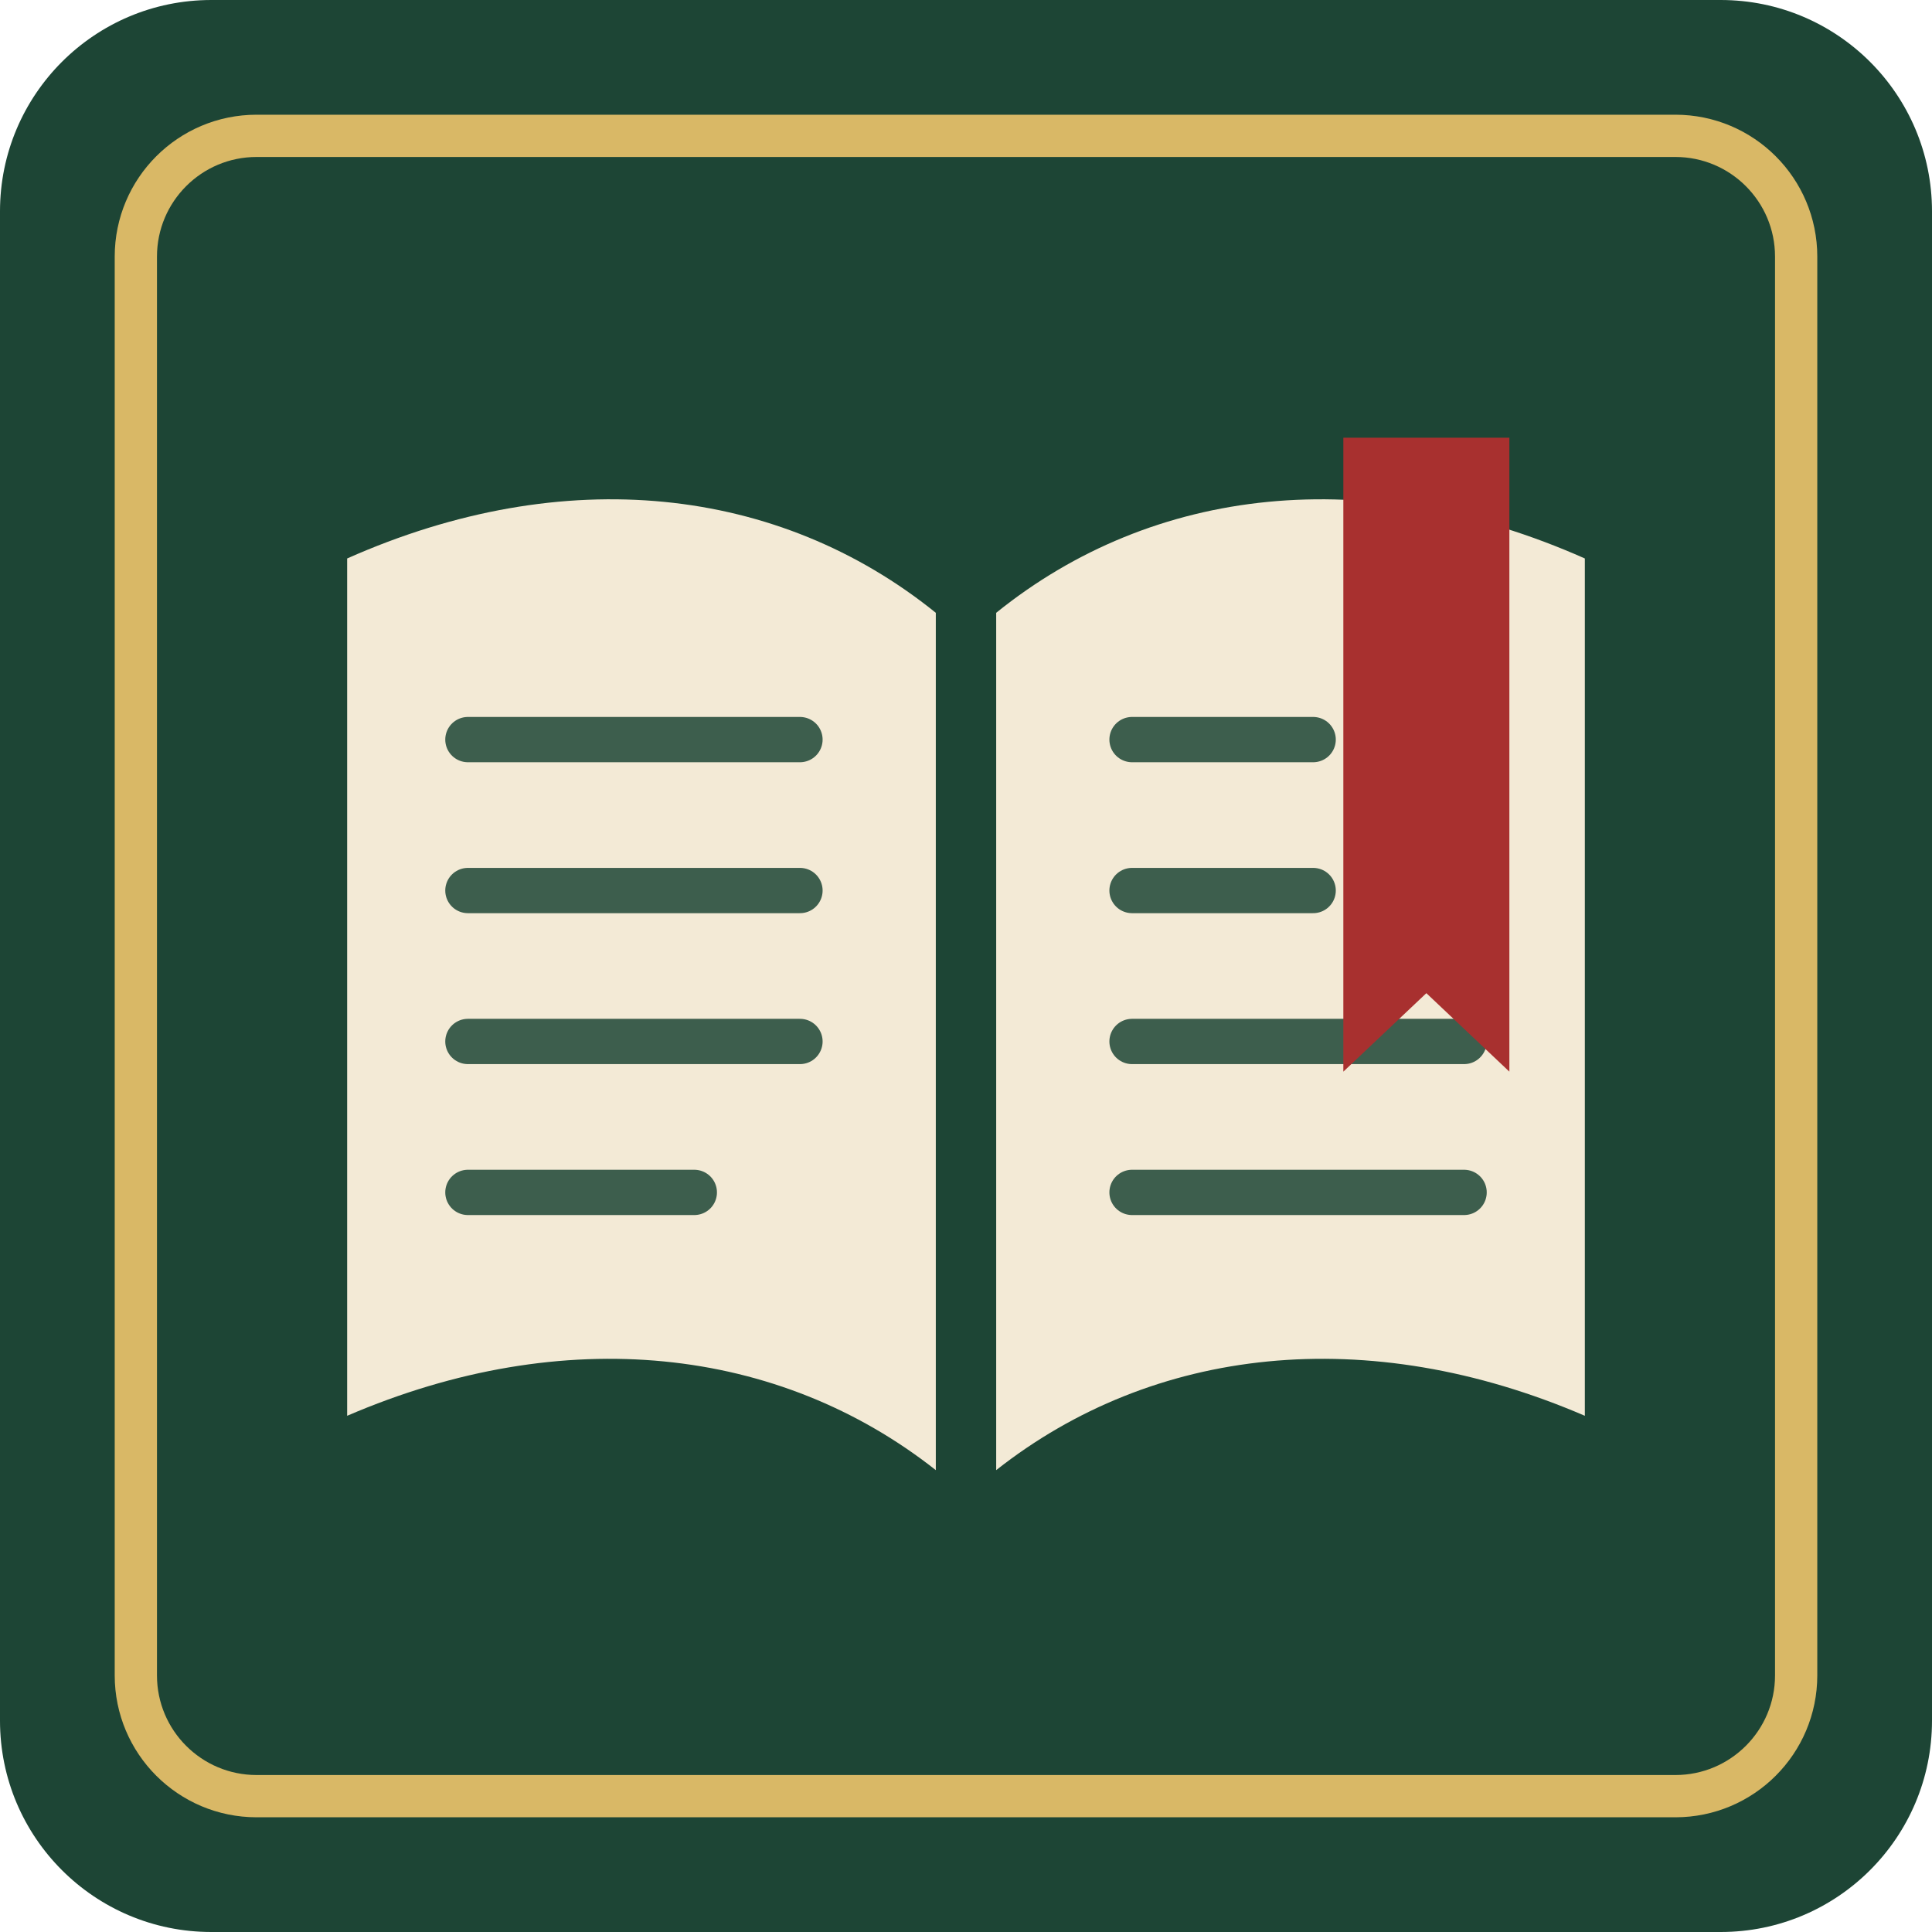
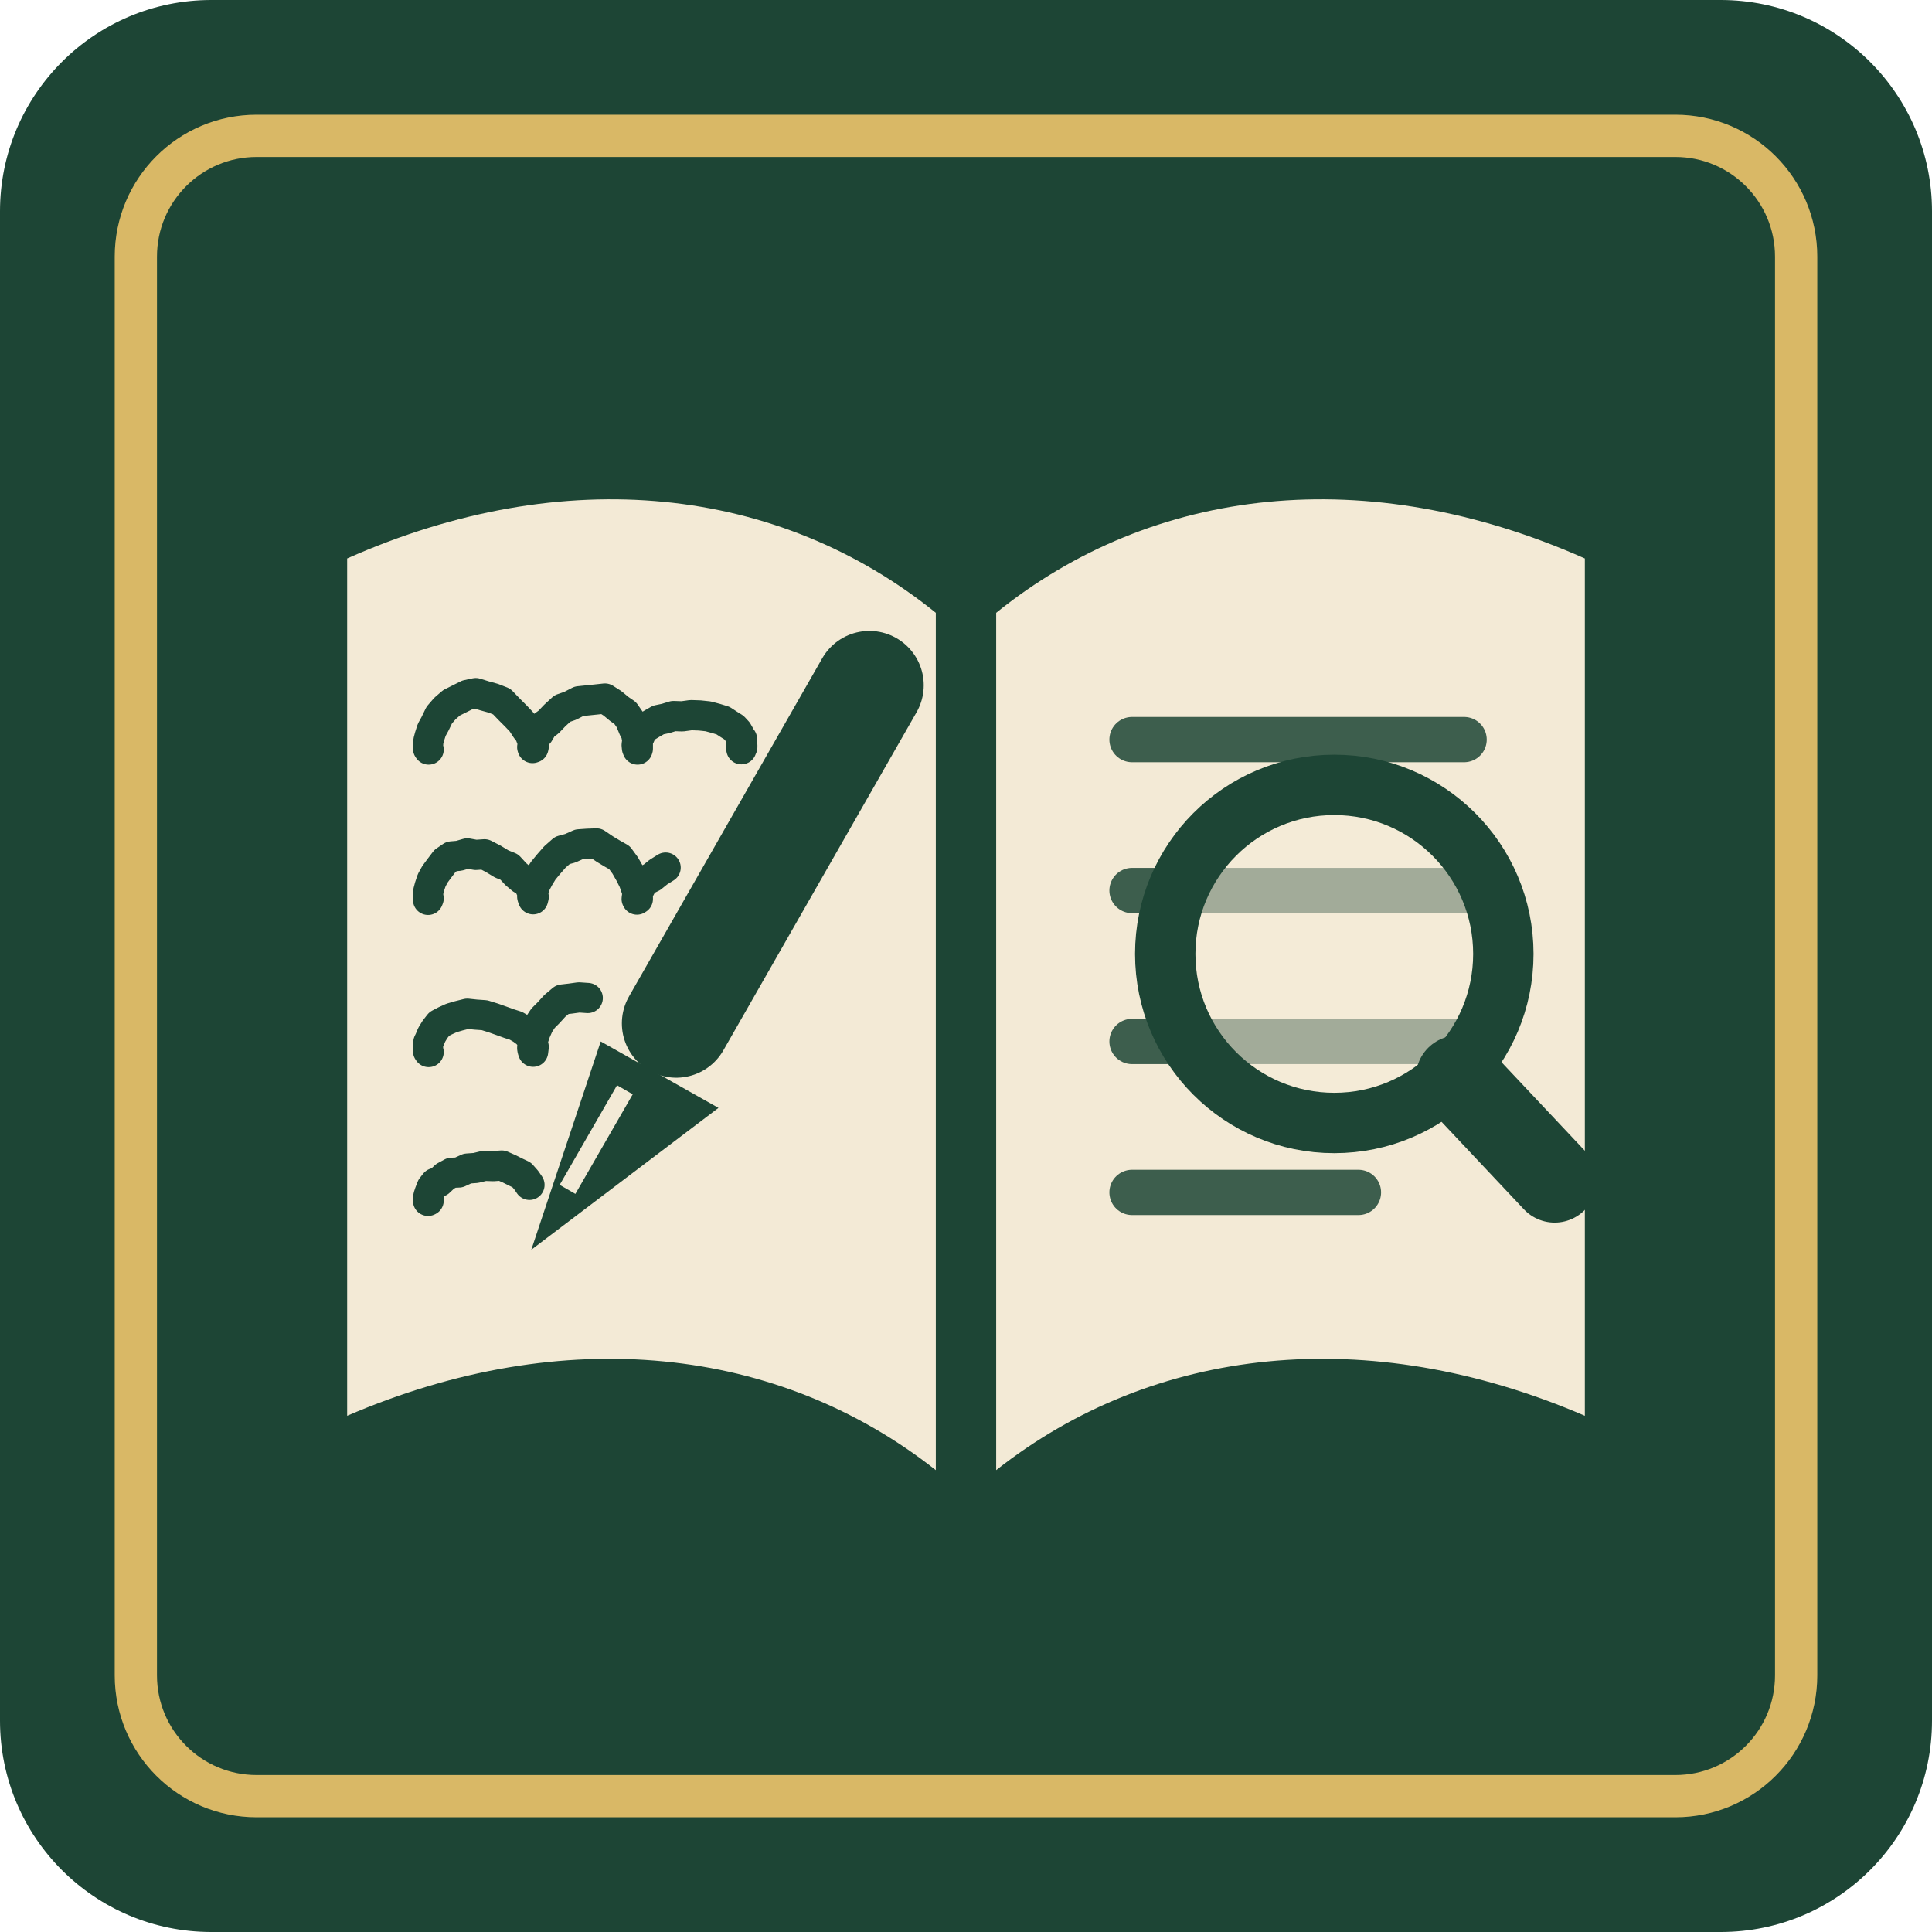
- <svg xmlns="http://www.w3.org/2000/svg" viewBox="0 0 64 64" role="img" aria-label="Where They Stand">
+ <svg xmlns="http://www.w3.org/2000/svg" viewBox="0 0 64 64">
  <rect width="64" height="64" rx="7" fill="#1d4535" />
  <rect x="4.5" y="4.5" width="55" height="55" rx="4" fill="none" stroke="#d9b866" stroke-width="1.4" />
  <path d="M11.5 18.5c7.2-3.2 14.3-2.4 19.5 1.8v28.4c-5.2-4.1-12.3-4.9-19.5-1.8z" fill="#f3ead6" />
  <path d="M52.5 18.5c-7.2-3.2-14.3-2.4-19.5 1.8v28.4c5.2-4.1 12.3-4.9 19.5-1.8z" fill="#f3ead6" />
-   <path d="M15.5 24.5h11M15.5 29.5h11M15.5 34.5h11M15.5 39.5h7.5M37.5 24.5h6M37.5 29.5h6M37.5 34.5h11M37.5 39.5h11" stroke="#1d4535" stroke-width="1.5" stroke-linecap="round" opacity="0.85" />
-   <path d="M44.5 14.5h5.5v21l-2.75-2.6-2.75 2.6z" fill="#a8302f" />
+   <path d="M14.20 24.83 14.18 24.80 14.18 24.69 14.19 24.55 14.23 24.40 14.30 24.18 14.41 23.98 14.55 23.69 14.74 23.47 14.96 23.28 15.20 23.16 15.48 23.02 15.76 22.96 16.05 23.05 16.34 23.13 16.62 23.24 16.87 23.50 17.09 23.72 17.28 23.92 17.43 24.15 17.54 24.29 17.62 24.50 17.66 24.66 17.68 24.73 17.67 24.77 17.66 24.76 17.64 24.78 17.63 24.75 17.64 24.70 17.68 24.60 17.74 24.41 17.85 24.29 17.99 24.05 18.17 23.92 18.38 23.70 18.63 23.47 18.89 23.38 19.18 23.23 19.47 23.20 19.76 23.17 20.04 23.14 20.29 23.30 20.52 23.49 20.71 23.62 20.87 23.85 20.99 24.14 21.07 24.29 21.11 24.52 21.13 24.63 21.13 24.80 21.12 24.83 21.10 24.78 21.09 24.68 21.10 24.61 21.13 24.50 21.19 24.40 21.29 24.17 21.42 24.08 21.60 23.97 21.81 23.85 22.05 23.80 22.31 23.72 22.60 23.73 22.89 23.69 23.18 23.70 23.46 23.73 23.72 23.80 23.95 23.87 24.15 24.00 24.31 24.10 24.43 24.23 24.51 24.37 24.57 24.55 24.59 24.68 24.59 24.75 24.57 24.75 24.56 24.82 24.55 24.77 24.55 24.66 24.58 24.48 M14.20 29.76 14.18 29.81 14.18 29.71 14.19 29.52 14.23 29.37 14.30 29.16 14.41 28.96 14.55 28.77 14.74 28.52 14.96 28.37 15.20 28.35 15.48 28.27 15.76 28.32 16.05 28.30 16.34 28.45 16.62 28.62 16.87 28.72 17.09 28.96 17.28 29.12 17.43 29.20 17.54 29.35 17.62 29.53 17.66 29.68 17.68 29.71 17.67 29.75 17.66 29.79 17.64 29.74 17.63 29.70 17.64 29.63 17.68 29.49 17.74 29.29 17.85 29.08 17.99 28.85 18.17 28.63 18.38 28.39 18.63 28.17 18.89 28.10 19.18 27.97 19.47 27.95 19.76 27.94 20.04 28.13 20.29 28.28 20.52 28.41 20.71 28.67 20.87 28.95 20.99 29.19 21.07 29.42 21.11 29.54 21.13 29.72 21.13 29.78 21.12 29.78 21.10 29.80 21.09 29.78 21.10 29.70 21.13 29.56 21.19 29.45 21.29 29.26 21.42 29.15 21.60 29.06 21.81 28.89 22.05 28.74 M14.20 34.85 14.18 34.82 14.18 34.65 14.19 34.53 14.23 34.45 14.30 34.28 14.41 34.10 14.55 33.92 14.74 33.82 14.96 33.72 15.20 33.65 15.48 33.58 15.76 33.61 16.05 33.63 16.34 33.72 16.62 33.82 16.87 33.91 17.09 33.98 17.28 34.09 17.43 34.20 17.54 34.31 17.62 34.44 17.66 34.60 17.68 34.68 17.67 34.76 17.66 34.84 17.64 34.78 17.63 34.72 17.64 34.56 17.68 34.37 17.74 34.19 17.85 33.94 17.99 33.73 18.17 33.55 18.38 33.32 18.63 33.11 18.89 33.08 19.18 33.04 19.47 33.06 M14.20 39.77 14.18 39.78 14.18 39.70 14.19 39.63 14.23 39.51 14.30 39.33 14.41 39.19 14.55 39.15 14.74 38.97 14.96 38.85 15.20 38.84 15.48 38.71 15.76 38.69 16.05 38.62 16.34 38.63 16.62 38.61 16.87 38.72 17.09 38.83 17.28 38.92 17.43 39.09 17.54 39.25" fill="none" stroke="#1d4535" stroke-width="1.0" stroke-linecap="round" stroke-linejoin="round" />
+   <path d="M22.4 33.9l6.4-11.2" stroke="#1d4535" stroke-width="3.6" stroke-linecap="round" />
+   <path d="M17.6 41.4l2.3-6.9 3.9 2.2z" fill="#1d4535" />
+   <path d="M18.8 39.4l1.9-3.3" stroke="#f3ead6" stroke-width=".6" />
+   <path d="M37.5 24.5h11M37.5 29.5h11M37.5 34.5h11M37.5 39.5h7.5" stroke="#1d4535" stroke-width="1.5" stroke-linecap="round" opacity=".85" />
+   <circle cx="44.2" cy="31.6" r="5.6" fill="#f3ead6" fill-opacity=".55" stroke="#1d4535" stroke-width="2" />
+   <path d="M48.3 35.7l3.2 3.4" stroke="#1d4535" stroke-width="2.8" stroke-linecap="round" />
</svg>
